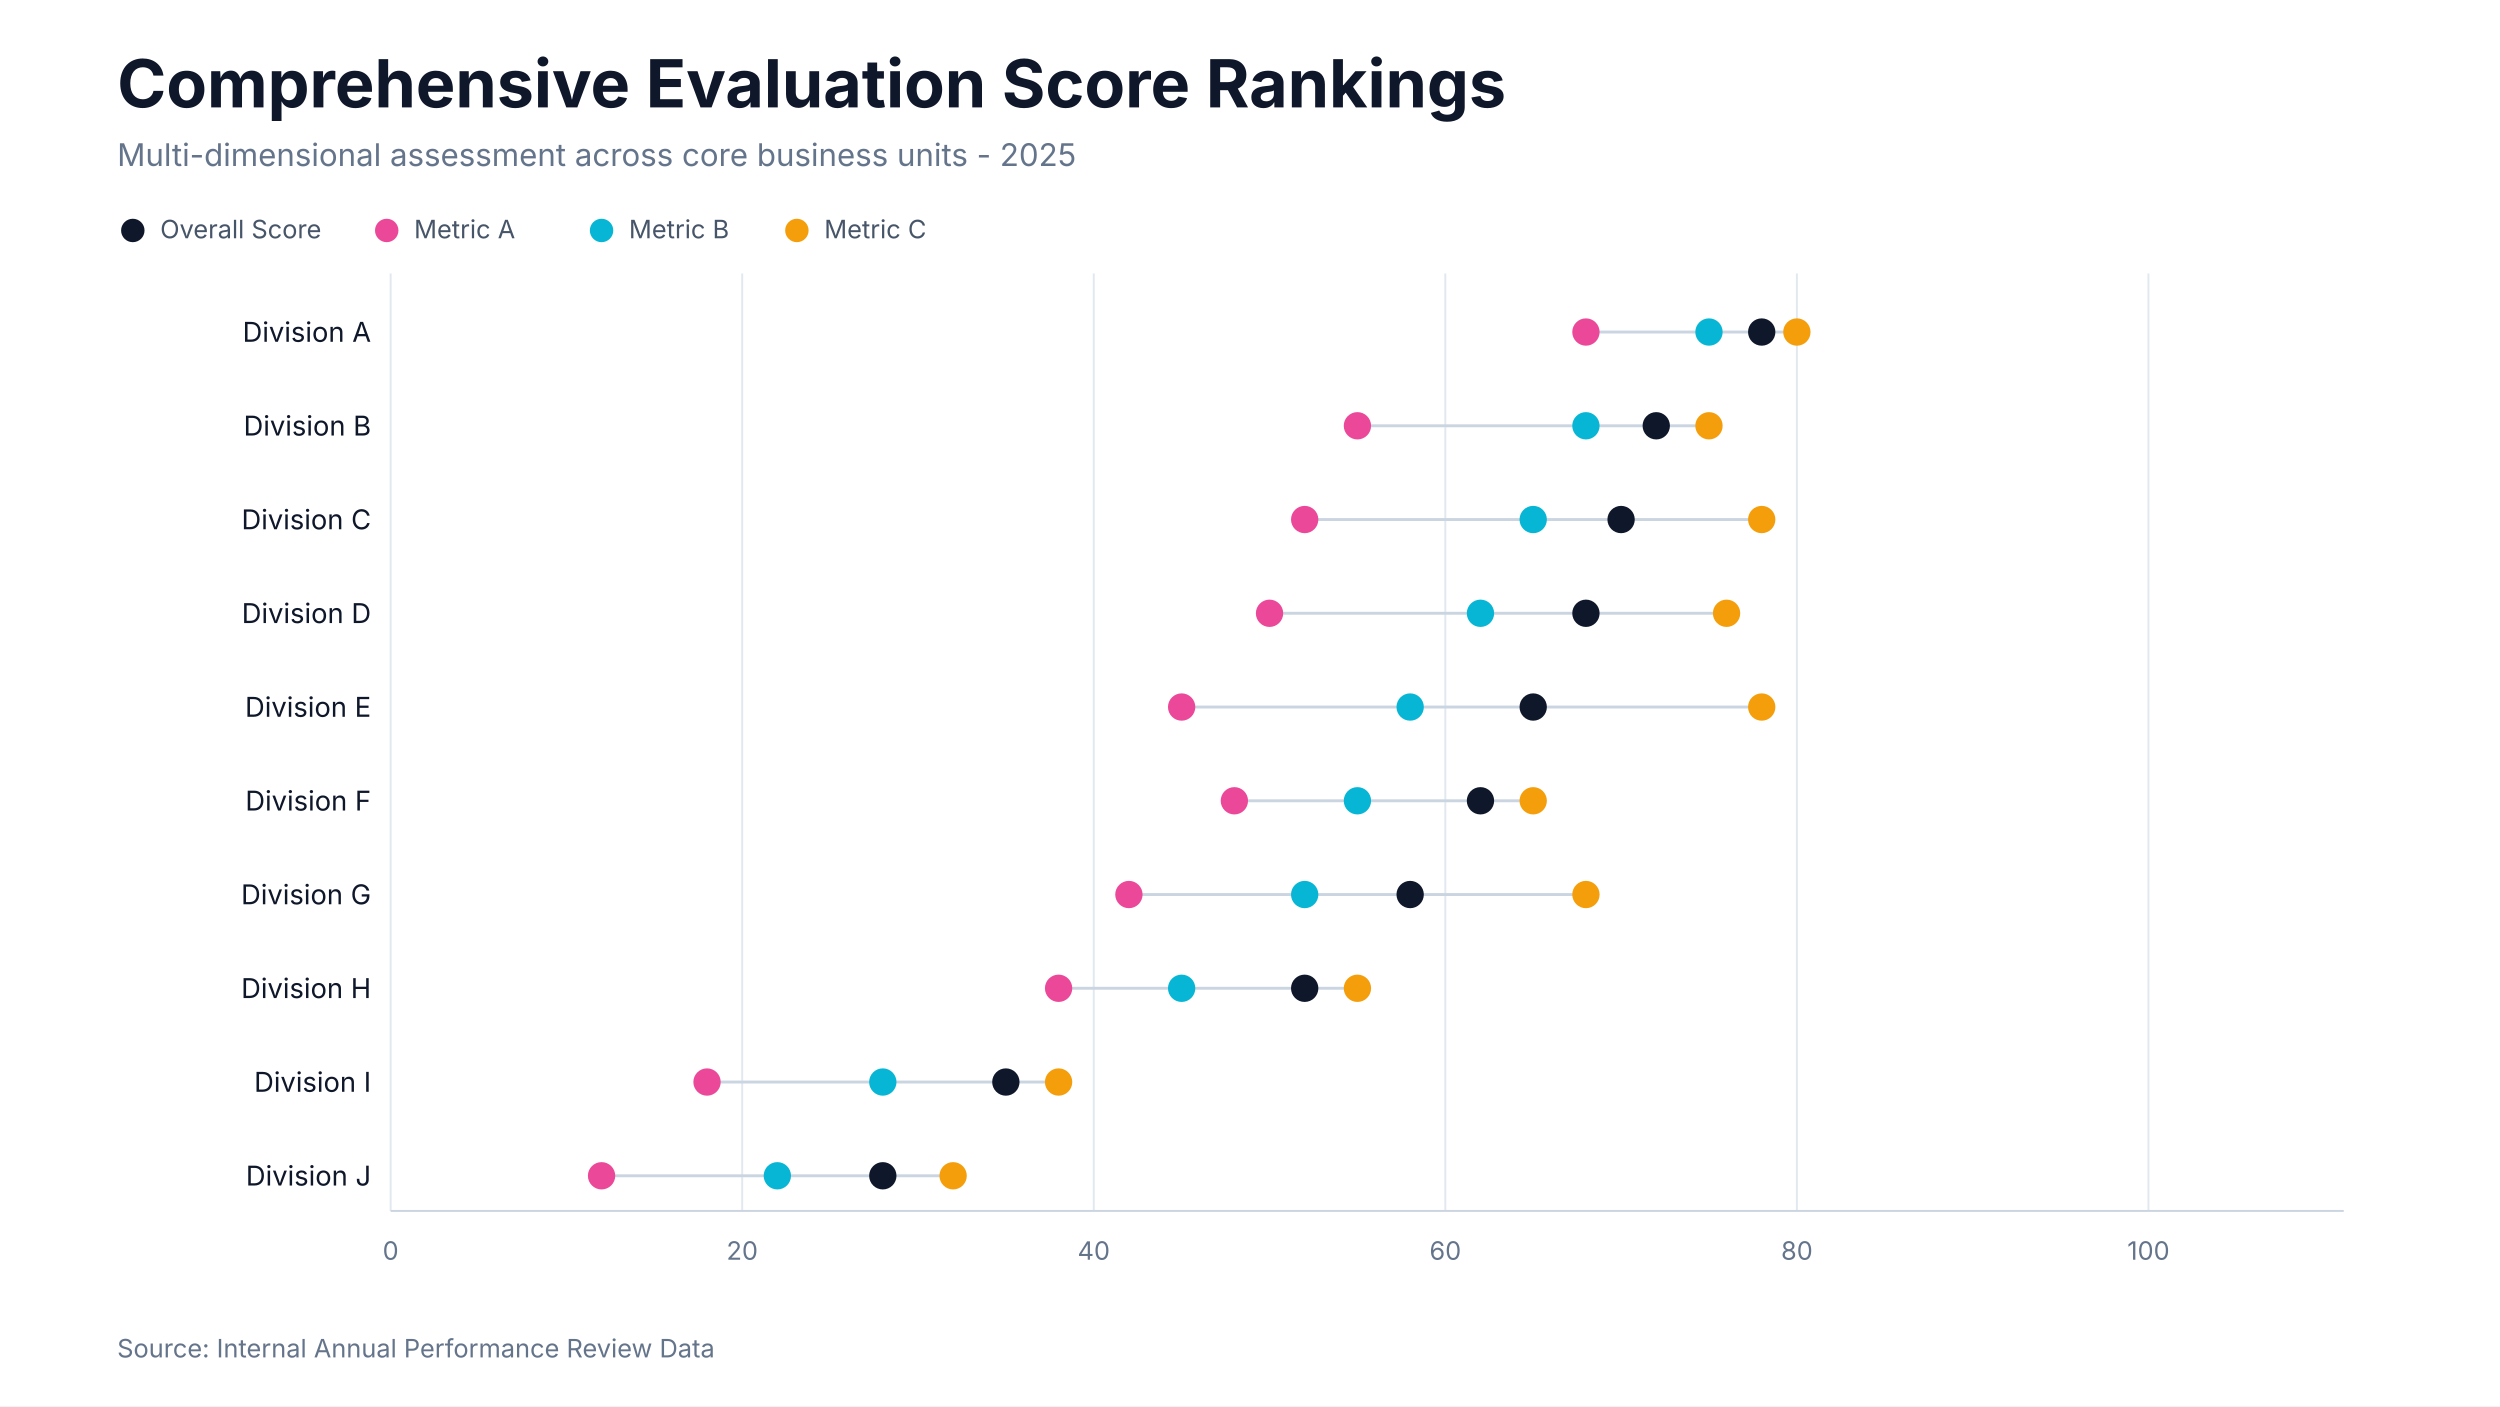
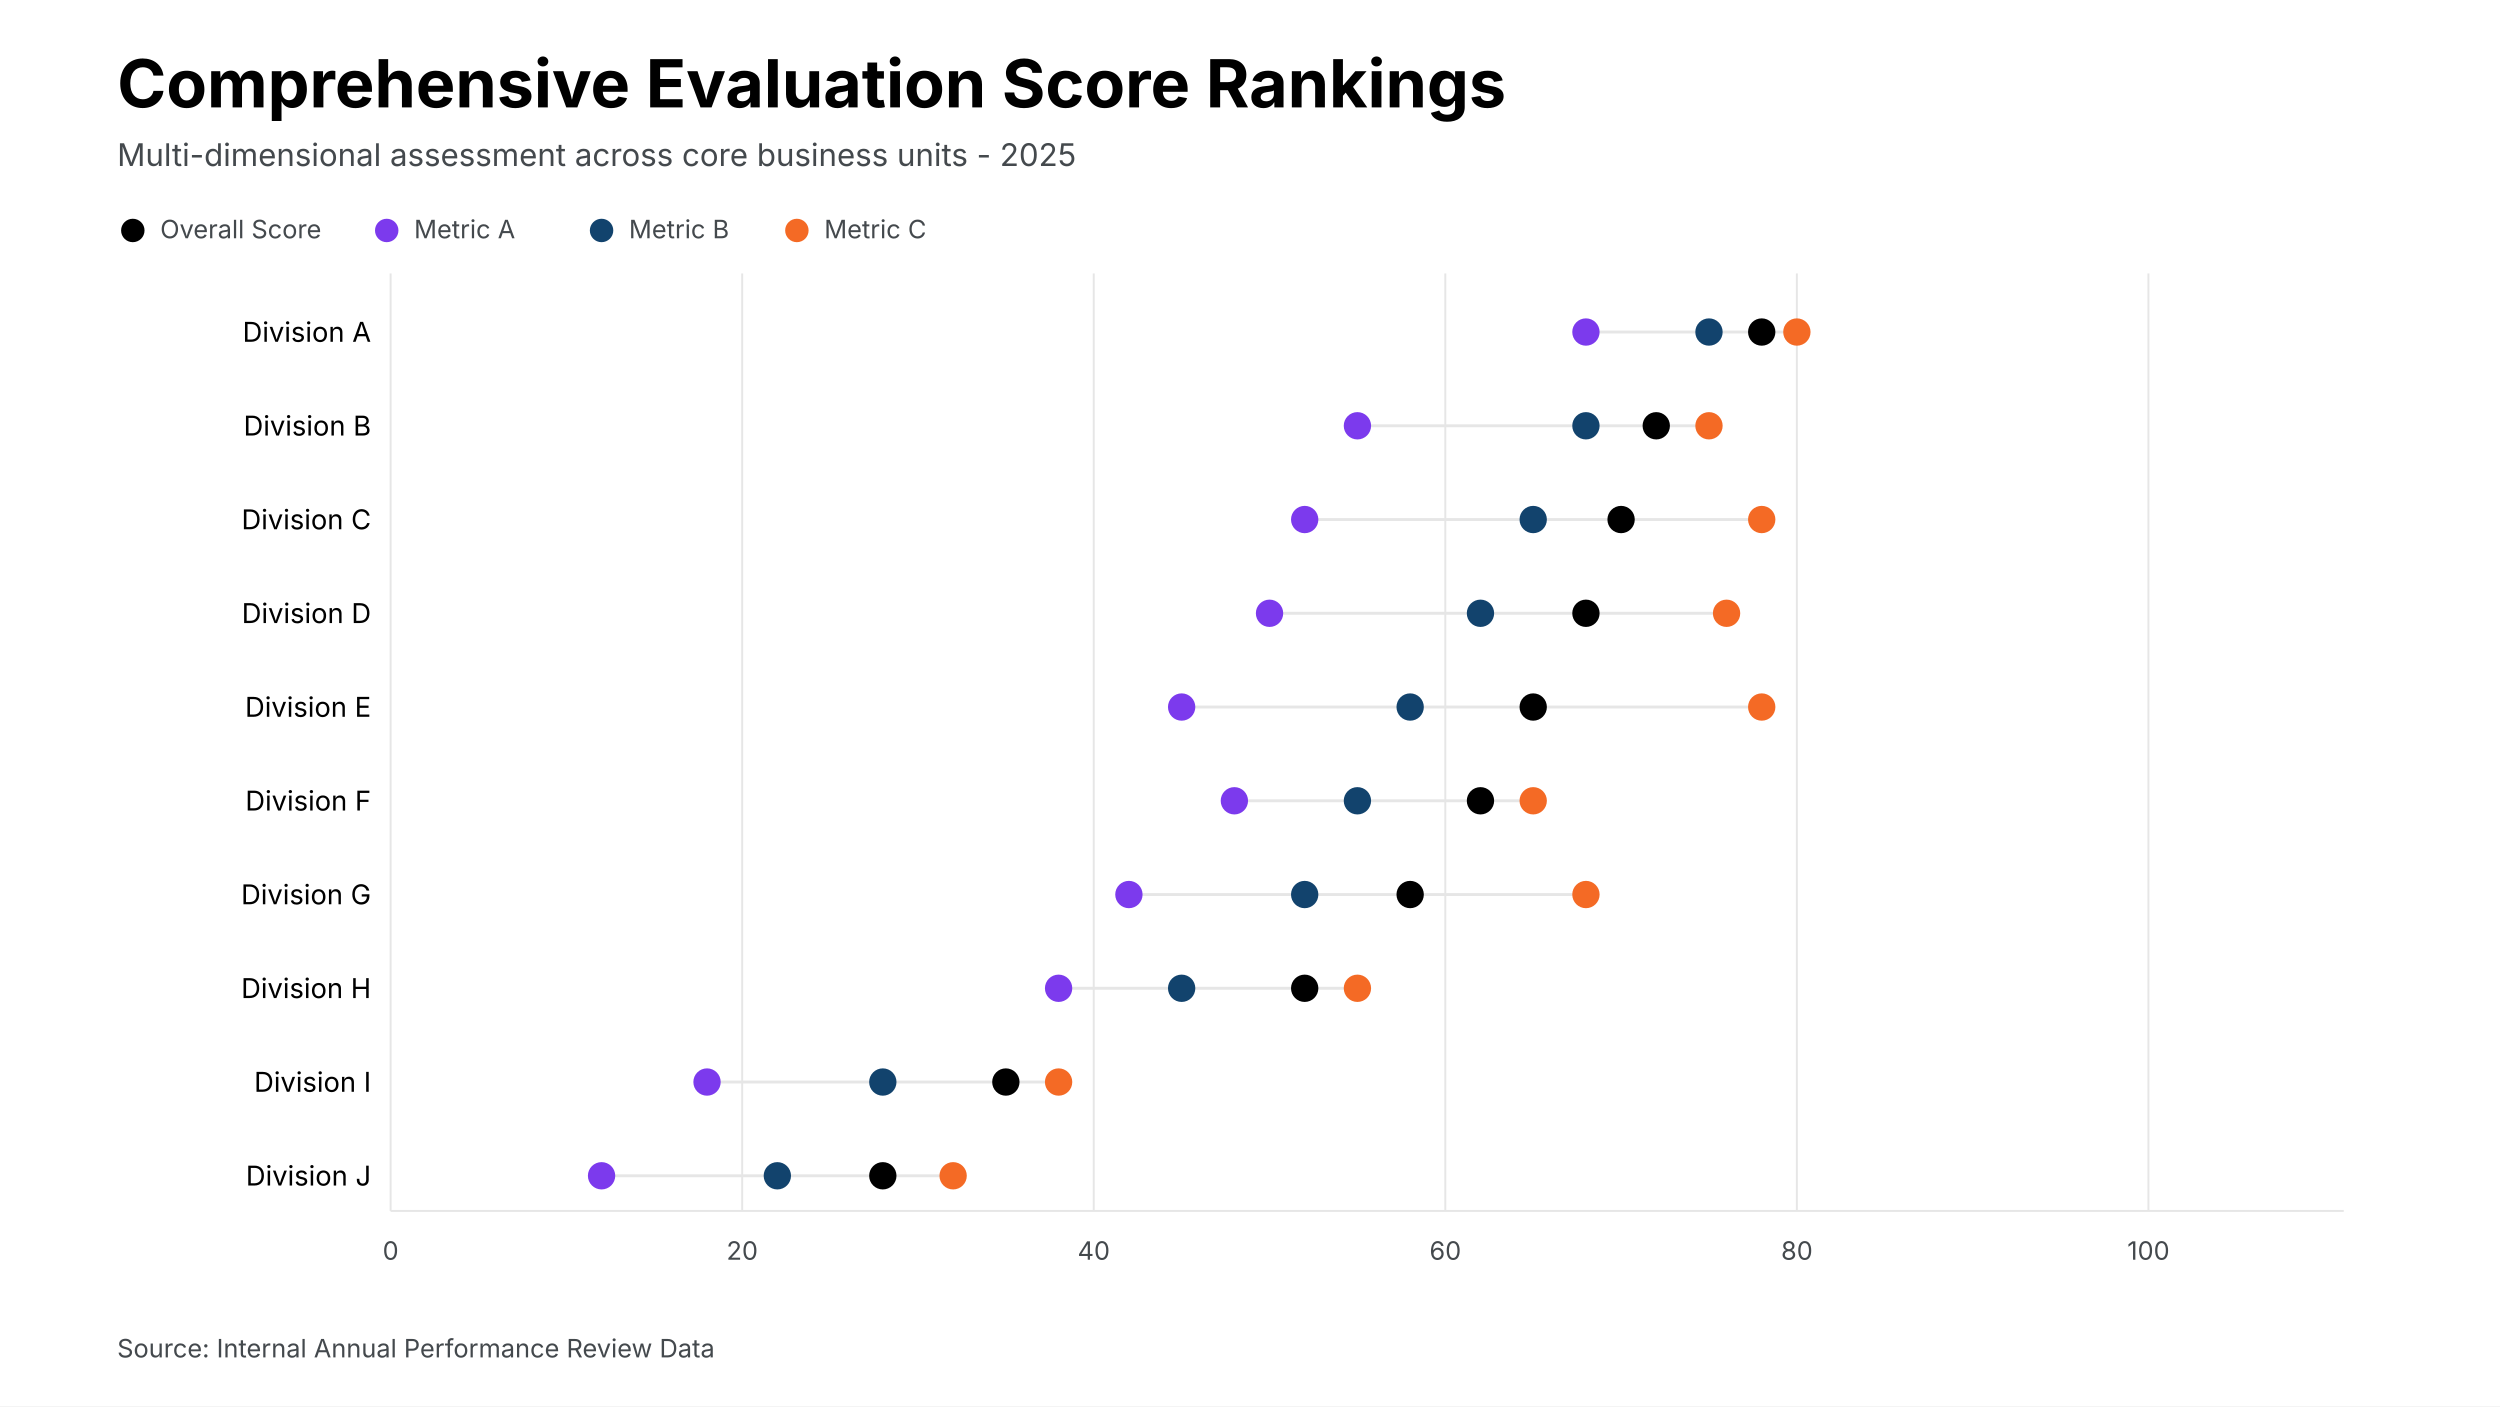
<svg xmlns="http://www.w3.org/2000/svg" viewBox="0 0 1280 720" width="1280" height="720" font-family="-apple-system, BlinkMacSystemFont, 'Segoe UI', 'PingFang SC', 'Microsoft YaHei', sans-serif" font-size="12">
  <rect width="1280" height="720" fill="#FFFFFF" />
  <g id="header">
-     <text x="60" y="55" font-size="34" font-weight="bold" fill="#0F172A">Comprehensive Evaluation Score Rankings</text>
-     <text x="60" y="85" font-size="16" fill="#64748B">Multi-dimensional assessment across core business units - 2025</text>
+     <text x="60" y="55" font-size="34" font-weight="bold" fill="#000000">Comprehensive Evaluation Score Rankings</text>
+     <text x="60" y="85" font-size="16" fill="#44494D">Multi-dimensional assessment across core business units - 2025</text>
  </g>
-   <g id="legend" transform="translate(60, 110)">
-     <circle cx="8" cy="8" r="6" fill="#0F172A" />
-     <text x="22" y="12" font-family="-apple-system, BlinkMacSystemFont, 'Segoe UI', sans-serif" font-size="13" fill="#475569">Overall Score</text>
-     <circle cx="138" cy="8" r="6" fill="#EC4899" />
-     <text x="152" y="12" font-family="-apple-system, BlinkMacSystemFont, 'Segoe UI', sans-serif" font-size="13" fill="#475569">Metric A</text>
-     <circle cx="248" cy="8" r="6" fill="#06B6D4" />
-     <text x="262" y="12" font-family="-apple-system, BlinkMacSystemFont, 'Segoe UI', sans-serif" font-size="13" fill="#475569">Metric B</text>
-     <circle cx="348" cy="8" r="6" fill="#F59E0B" />
-     <text x="362" y="12" font-family="-apple-system, BlinkMacSystemFont, 'Segoe UI', sans-serif" font-size="13" fill="#475569">Metric C</text>
+   <g id="legend" transform="translate(60, 110)" data-viettel-blue-scope="chart">
+     <circle cx="8" cy="8" r="6" fill="#000000" />
+     <text x="22" y="12" font-family="-apple-system, BlinkMacSystemFont, 'Segoe UI', sans-serif" font-size="13" fill="#44494D">Overall Score</text>
+     <circle cx="138" cy="8" r="6" fill="#7C3AED" />
+     <text x="152" y="12" font-family="-apple-system, BlinkMacSystemFont, 'Segoe UI', sans-serif" font-size="13" fill="#44494D">Metric A</text>
+     <circle cx="248" cy="8" r="6" fill="#12436D" />
+     <text x="262" y="12" font-family="-apple-system, BlinkMacSystemFont, 'Segoe UI', sans-serif" font-size="13" fill="#44494D">Metric B</text>
+     <circle cx="348" cy="8" r="6" fill="#F46A25" />
+     <text x="362" y="12" font-family="-apple-system, BlinkMacSystemFont, 'Segoe UI', sans-serif" font-size="13" fill="#44494D">Metric C</text>
  </g>
-   <g id="chartArea" transform="translate(0, 140)">
-     <line x1="200" y1="0" x2="200" y2="480" stroke="#E2E8F0" stroke-width="1" />
-     <line x1="380" y1="0" x2="380" y2="480" stroke="#E2E8F0" stroke-width="1" />
-     <line x1="560" y1="0" x2="560" y2="480" stroke="#E2E8F0" stroke-width="1" />
-     <line x1="740" y1="0" x2="740" y2="480" stroke="#E2E8F0" stroke-width="1" />
-     <line x1="920" y1="0" x2="920" y2="480" stroke="#E2E8F0" stroke-width="1" />
-     <line x1="1100" y1="0" x2="1100" y2="480" stroke="#E2E8F0" stroke-width="1" />
-     <line x1="200" y1="480" x2="1200" y2="480" stroke="#CBD5E1" stroke-width="1" />
-     <text x="200" y="505" font-family="-apple-system, BlinkMacSystemFont, 'Segoe UI', sans-serif" font-size="13" fill="#64748B" text-anchor="middle">0</text>
-     <text x="380" y="505" font-family="-apple-system, BlinkMacSystemFont, 'Segoe UI', sans-serif" font-size="13" fill="#64748B" text-anchor="middle">20</text>
-     <text x="560" y="505" font-family="-apple-system, BlinkMacSystemFont, 'Segoe UI', sans-serif" font-size="13" fill="#64748B" text-anchor="middle">40</text>
-     <text x="740" y="505" font-family="-apple-system, BlinkMacSystemFont, 'Segoe UI', sans-serif" font-size="13" fill="#64748B" text-anchor="middle">60</text>
-     <text x="920" y="505" font-family="-apple-system, BlinkMacSystemFont, 'Segoe UI', sans-serif" font-size="13" fill="#64748B" text-anchor="middle">80</text>
-     <text x="1100" y="505" font-family="-apple-system, BlinkMacSystemFont, 'Segoe UI', sans-serif" font-size="13" fill="#64748B" text-anchor="middle">100</text>
+   <g id="chartArea" transform="translate(0, 140)" data-viettel-blue-scope="chart">
+     <line x1="200" y1="0" x2="200" y2="480" stroke="#E6E6E6" stroke-width="1" />
+     <line x1="380" y1="0" x2="380" y2="480" stroke="#E6E6E6" stroke-width="1" />
+     <line x1="560" y1="0" x2="560" y2="480" stroke="#E6E6E6" stroke-width="1" />
+     <line x1="740" y1="0" x2="740" y2="480" stroke="#E6E6E6" stroke-width="1" />
+     <line x1="920" y1="0" x2="920" y2="480" stroke="#E6E6E6" stroke-width="1" />
+     <line x1="1100" y1="0" x2="1100" y2="480" stroke="#E6E6E6" stroke-width="1" />
+     <line x1="200" y1="480" x2="1200" y2="480" stroke="#E6E6E6" stroke-width="1" />
+     <text x="200" y="505" font-family="-apple-system, BlinkMacSystemFont, 'Segoe UI', sans-serif" font-size="13" fill="#44494D" text-anchor="middle">0</text>
+     <text x="380" y="505" font-family="-apple-system, BlinkMacSystemFont, 'Segoe UI', sans-serif" font-size="13" fill="#44494D" text-anchor="middle">20</text>
+     <text x="560" y="505" font-family="-apple-system, BlinkMacSystemFont, 'Segoe UI', sans-serif" font-size="13" fill="#44494D" text-anchor="middle">40</text>
+     <text x="740" y="505" font-family="-apple-system, BlinkMacSystemFont, 'Segoe UI', sans-serif" font-size="13" fill="#44494D" text-anchor="middle">60</text>
+     <text x="920" y="505" font-family="-apple-system, BlinkMacSystemFont, 'Segoe UI', sans-serif" font-size="13" fill="#44494D" text-anchor="middle">80</text>
+     <text x="1100" y="505" font-family="-apple-system, BlinkMacSystemFont, 'Segoe UI', sans-serif" font-size="13" fill="#44494D" text-anchor="middle">100</text>
    <g id="row-us" transform="translate(0, 30)">
-       <text x="190" y="5" font-size="14" fill="#0F172A" text-anchor="end">Division A</text>
-       <line x1="812" y1="0" x2="920" y2="0" stroke="#CBD5E1" stroke-width="1.5" />
-       <circle cx="812" cy="0" r="7" fill="#EC4899" />
-       <circle cx="875" cy="0" r="7" fill="#06B6D4" />
-       <circle cx="920" cy="0" r="7" fill="#F59E0B" />
-       <circle cx="902" cy="0" r="7" fill="#0F172A" />
+       <text x="190" y="5" font-size="14" fill="#000000" text-anchor="end">Division A</text>
+       <line x1="812" y1="0" x2="920" y2="0" stroke="#E6E6E6" stroke-width="1.5" />
+       <circle cx="812" cy="0" r="7" fill="#7C3AED" />
+       <circle cx="875" cy="0" r="7" fill="#12436D" />
+       <circle cx="920" cy="0" r="7" fill="#F46A25" />
+       <circle cx="902" cy="0" r="7" fill="#000000" />
    </g>
    <g id="row-singapore" transform="translate(0, 78)">
-       <text x="190" y="5" font-size="14" fill="#0F172A" text-anchor="end">Division B</text>
-       <line x1="695" y1="0" x2="875" y2="0" stroke="#CBD5E1" stroke-width="1.5" />
-       <circle cx="695" cy="0" r="7" fill="#EC4899" />
-       <circle cx="812" cy="0" r="7" fill="#06B6D4" />
-       <circle cx="875" cy="0" r="7" fill="#F59E0B" />
-       <circle cx="848" cy="0" r="7" fill="#0F172A" />
+       <text x="190" y="5" font-size="14" fill="#000000" text-anchor="end">Division B</text>
+       <line x1="695" y1="0" x2="875" y2="0" stroke="#E6E6E6" stroke-width="1.5" />
+       <circle cx="695" cy="0" r="7" fill="#7C3AED" />
+       <circle cx="812" cy="0" r="7" fill="#12436D" />
+       <circle cx="875" cy="0" r="7" fill="#F46A25" />
+       <circle cx="848" cy="0" r="7" fill="#000000" />
    </g>
    <g id="row-uk" transform="translate(0, 126)">
-       <text x="190" y="5" font-size="14" fill="#0F172A" text-anchor="end">Division C</text>
-       <line x1="668" y1="0" x2="902" y2="0" stroke="#CBD5E1" stroke-width="1.5" />
-       <circle cx="668" cy="0" r="7" fill="#EC4899" />
-       <circle cx="785" cy="0" r="7" fill="#06B6D4" />
-       <circle cx="902" cy="0" r="7" fill="#F59E0B" />
-       <circle cx="830" cy="0" r="7" fill="#0F172A" />
+       <text x="190" y="5" font-size="14" fill="#000000" text-anchor="end">Division C</text>
+       <line x1="668" y1="0" x2="902" y2="0" stroke="#E6E6E6" stroke-width="1.5" />
+       <circle cx="668" cy="0" r="7" fill="#7C3AED" />
+       <circle cx="785" cy="0" r="7" fill="#12436D" />
+       <circle cx="902" cy="0" r="7" fill="#F46A25" />
+       <circle cx="830" cy="0" r="7" fill="#000000" />
    </g>
    <g id="row-switzerland" transform="translate(0, 174)">
-       <text x="190" y="5" font-size="14" fill="#0F172A" text-anchor="end">Division D</text>
-       <line x1="650" y1="0" x2="884" y2="0" stroke="#CBD5E1" stroke-width="1.5" />
-       <circle cx="650" cy="0" r="7" fill="#EC4899" />
-       <circle cx="758" cy="0" r="7" fill="#06B6D4" />
-       <circle cx="884" cy="0" r="7" fill="#F59E0B" />
-       <circle cx="812" cy="0" r="7" fill="#0F172A" />
+       <text x="190" y="5" font-size="14" fill="#000000" text-anchor="end">Division D</text>
+       <line x1="650" y1="0" x2="884" y2="0" stroke="#E6E6E6" stroke-width="1.5" />
+       <circle cx="650" cy="0" r="7" fill="#7C3AED" />
+       <circle cx="758" cy="0" r="7" fill="#12436D" />
+       <circle cx="884" cy="0" r="7" fill="#F46A25" />
+       <circle cx="812" cy="0" r="7" fill="#000000" />
    </g>
    <g id="row-sweden" transform="translate(0, 222)">
-       <text x="190" y="5" font-size="14" fill="#0F172A" text-anchor="end">Division E</text>
-       <line x1="605" y1="0" x2="902" y2="0" stroke="#CBD5E1" stroke-width="1.5" />
-       <circle cx="605" cy="0" r="7" fill="#EC4899" />
-       <circle cx="722" cy="0" r="7" fill="#06B6D4" />
-       <circle cx="902" cy="0" r="7" fill="#F59E0B" />
-       <circle cx="785" cy="0" r="7" fill="#0F172A" />
+       <text x="190" y="5" font-size="14" fill="#000000" text-anchor="end">Division E</text>
+       <line x1="605" y1="0" x2="902" y2="0" stroke="#E6E6E6" stroke-width="1.5" />
+       <circle cx="605" cy="0" r="7" fill="#7C3AED" />
+       <circle cx="722" cy="0" r="7" fill="#12436D" />
+       <circle cx="902" cy="0" r="7" fill="#F46A25" />
+       <circle cx="785" cy="0" r="7" fill="#000000" />
    </g>
    <g id="row-south-korea" transform="translate(0, 270)">
-       <text x="190" y="5" font-size="14" fill="#0F172A" text-anchor="end">Division F</text>
-       <line x1="632" y1="0" x2="785" y2="0" stroke="#CBD5E1" stroke-width="1.5" />
-       <circle cx="632" cy="0" r="7" fill="#EC4899" />
-       <circle cx="695" cy="0" r="7" fill="#06B6D4" />
-       <circle cx="785" cy="0" r="7" fill="#F59E0B" />
-       <circle cx="758" cy="0" r="7" fill="#0F172A" />
+       <text x="190" y="5" font-size="14" fill="#000000" text-anchor="end">Division F</text>
+       <line x1="632" y1="0" x2="785" y2="0" stroke="#E6E6E6" stroke-width="1.5" />
+       <circle cx="632" cy="0" r="7" fill="#7C3AED" />
+       <circle cx="695" cy="0" r="7" fill="#12436D" />
+       <circle cx="785" cy="0" r="7" fill="#F46A25" />
+       <circle cx="758" cy="0" r="7" fill="#000000" />
    </g>
    <g id="row-germany" transform="translate(0, 318)">
-       <text x="190" y="5" font-size="14" fill="#0F172A" text-anchor="end">Division G</text>
-       <line x1="578" y1="0" x2="812" y2="0" stroke="#CBD5E1" stroke-width="1.5" />
-       <circle cx="578" cy="0" r="7" fill="#EC4899" />
-       <circle cx="668" cy="0" r="7" fill="#06B6D4" />
-       <circle cx="812" cy="0" r="7" fill="#F59E0B" />
-       <circle cx="722" cy="0" r="7" fill="#0F172A" />
+       <text x="190" y="5" font-size="14" fill="#000000" text-anchor="end">Division G</text>
+       <line x1="578" y1="0" x2="812" y2="0" stroke="#E6E6E6" stroke-width="1.5" />
+       <circle cx="578" cy="0" r="7" fill="#7C3AED" />
+       <circle cx="668" cy="0" r="7" fill="#12436D" />
+       <circle cx="812" cy="0" r="7" fill="#F46A25" />
+       <circle cx="722" cy="0" r="7" fill="#000000" />
    </g>
    <g id="row-china" transform="translate(0, 366)">
-       <text x="190" y="5" font-size="14" fill="#0F172A" text-anchor="end">Division H</text>
-       <line x1="542" y1="0" x2="695" y2="0" stroke="#CBD5E1" stroke-width="1.5" />
-       <circle cx="542" cy="0" r="7" fill="#EC4899" />
-       <circle cx="605" cy="0" r="7" fill="#06B6D4" />
-       <circle cx="695" cy="0" r="7" fill="#F59E0B" />
-       <circle cx="668" cy="0" r="7" fill="#0F172A" />
+       <text x="190" y="5" font-size="14" fill="#000000" text-anchor="end">Division H</text>
+       <line x1="542" y1="0" x2="695" y2="0" stroke="#E6E6E6" stroke-width="1.5" />
+       <circle cx="542" cy="0" r="7" fill="#7C3AED" />
+       <circle cx="605" cy="0" r="7" fill="#12436D" />
+       <circle cx="695" cy="0" r="7" fill="#F46A25" />
+       <circle cx="668" cy="0" r="7" fill="#000000" />
    </g>
    <g id="row-brazil" transform="translate(0, 414)">
-       <text x="190" y="5" font-size="14" fill="#0F172A" text-anchor="end">Division I</text>
-       <line x1="362" y1="0" x2="542" y2="0" stroke="#CBD5E1" stroke-width="1.5" />
-       <circle cx="362" cy="0" r="7" fill="#EC4899" />
-       <circle cx="452" cy="0" r="7" fill="#06B6D4" />
-       <circle cx="542" cy="0" r="7" fill="#F59E0B" />
-       <circle cx="515" cy="0" r="7" fill="#0F172A" />
+       <text x="190" y="5" font-size="14" fill="#000000" text-anchor="end">Division I</text>
+       <line x1="362" y1="0" x2="542" y2="0" stroke="#E6E6E6" stroke-width="1.5" />
+       <circle cx="362" cy="0" r="7" fill="#7C3AED" />
+       <circle cx="452" cy="0" r="7" fill="#12436D" />
+       <circle cx="542" cy="0" r="7" fill="#F46A25" />
+       <circle cx="515" cy="0" r="7" fill="#000000" />
    </g>
    <g id="row-argentina" transform="translate(0, 462)">
-       <text x="190" y="5" font-size="14" fill="#0F172A" text-anchor="end">Division J</text>
-       <line x1="308" y1="0" x2="488" y2="0" stroke="#CBD5E1" stroke-width="1.5" />
-       <circle cx="308" cy="0" r="7" fill="#EC4899" />
-       <circle cx="398" cy="0" r="7" fill="#06B6D4" />
-       <circle cx="488" cy="0" r="7" fill="#F59E0B" />
-       <circle cx="452" cy="0" r="7" fill="#0F172A" />
+       <text x="190" y="5" font-size="14" fill="#000000" text-anchor="end">Division J</text>
+       <line x1="308" y1="0" x2="488" y2="0" stroke="#E6E6E6" stroke-width="1.5" />
+       <circle cx="308" cy="0" r="7" fill="#7C3AED" />
+       <circle cx="398" cy="0" r="7" fill="#12436D" />
+       <circle cx="488" cy="0" r="7" fill="#F46A25" />
+       <circle cx="452" cy="0" r="7" fill="#000000" />
    </g>
  </g>
  <g id="source">
-     <text x="60" y="695" font-size="13" fill="#64748B">Source: Internal Annual Performance Review Data</text>
+     <text x="60" y="695" font-size="13" fill="#44494D">Source: Internal Annual Performance Review Data</text>
  </g>
</svg>
